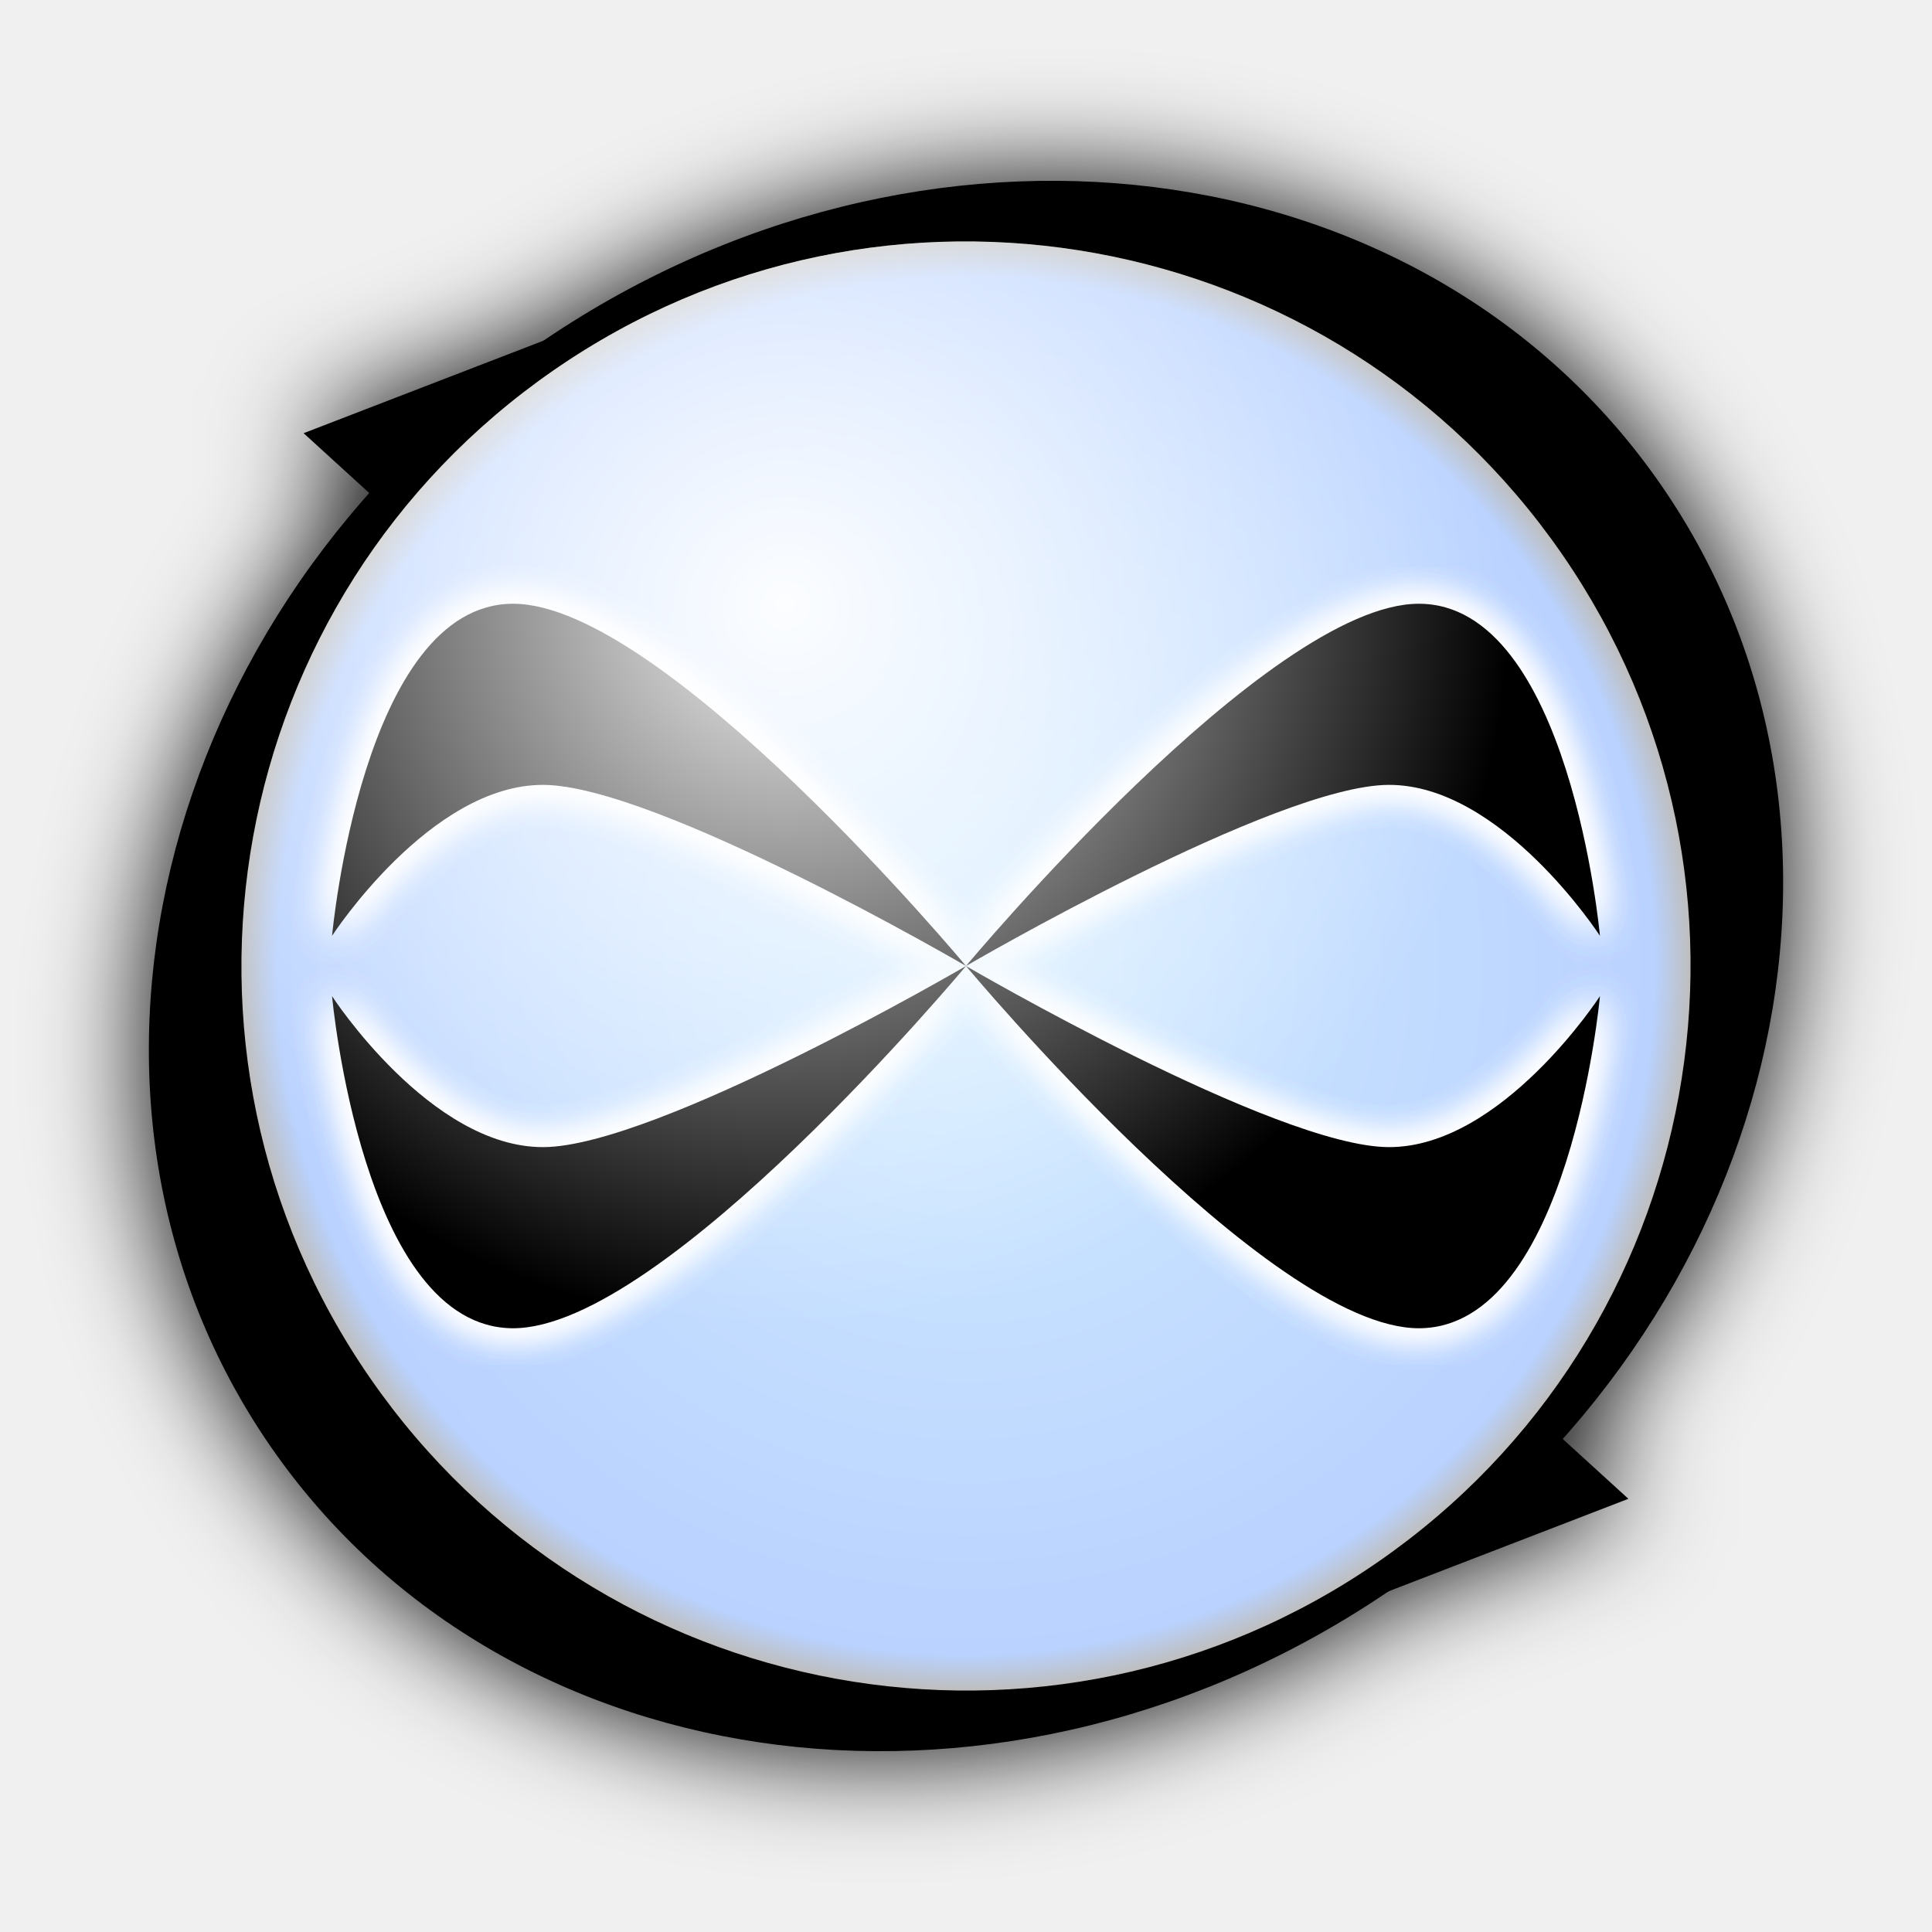
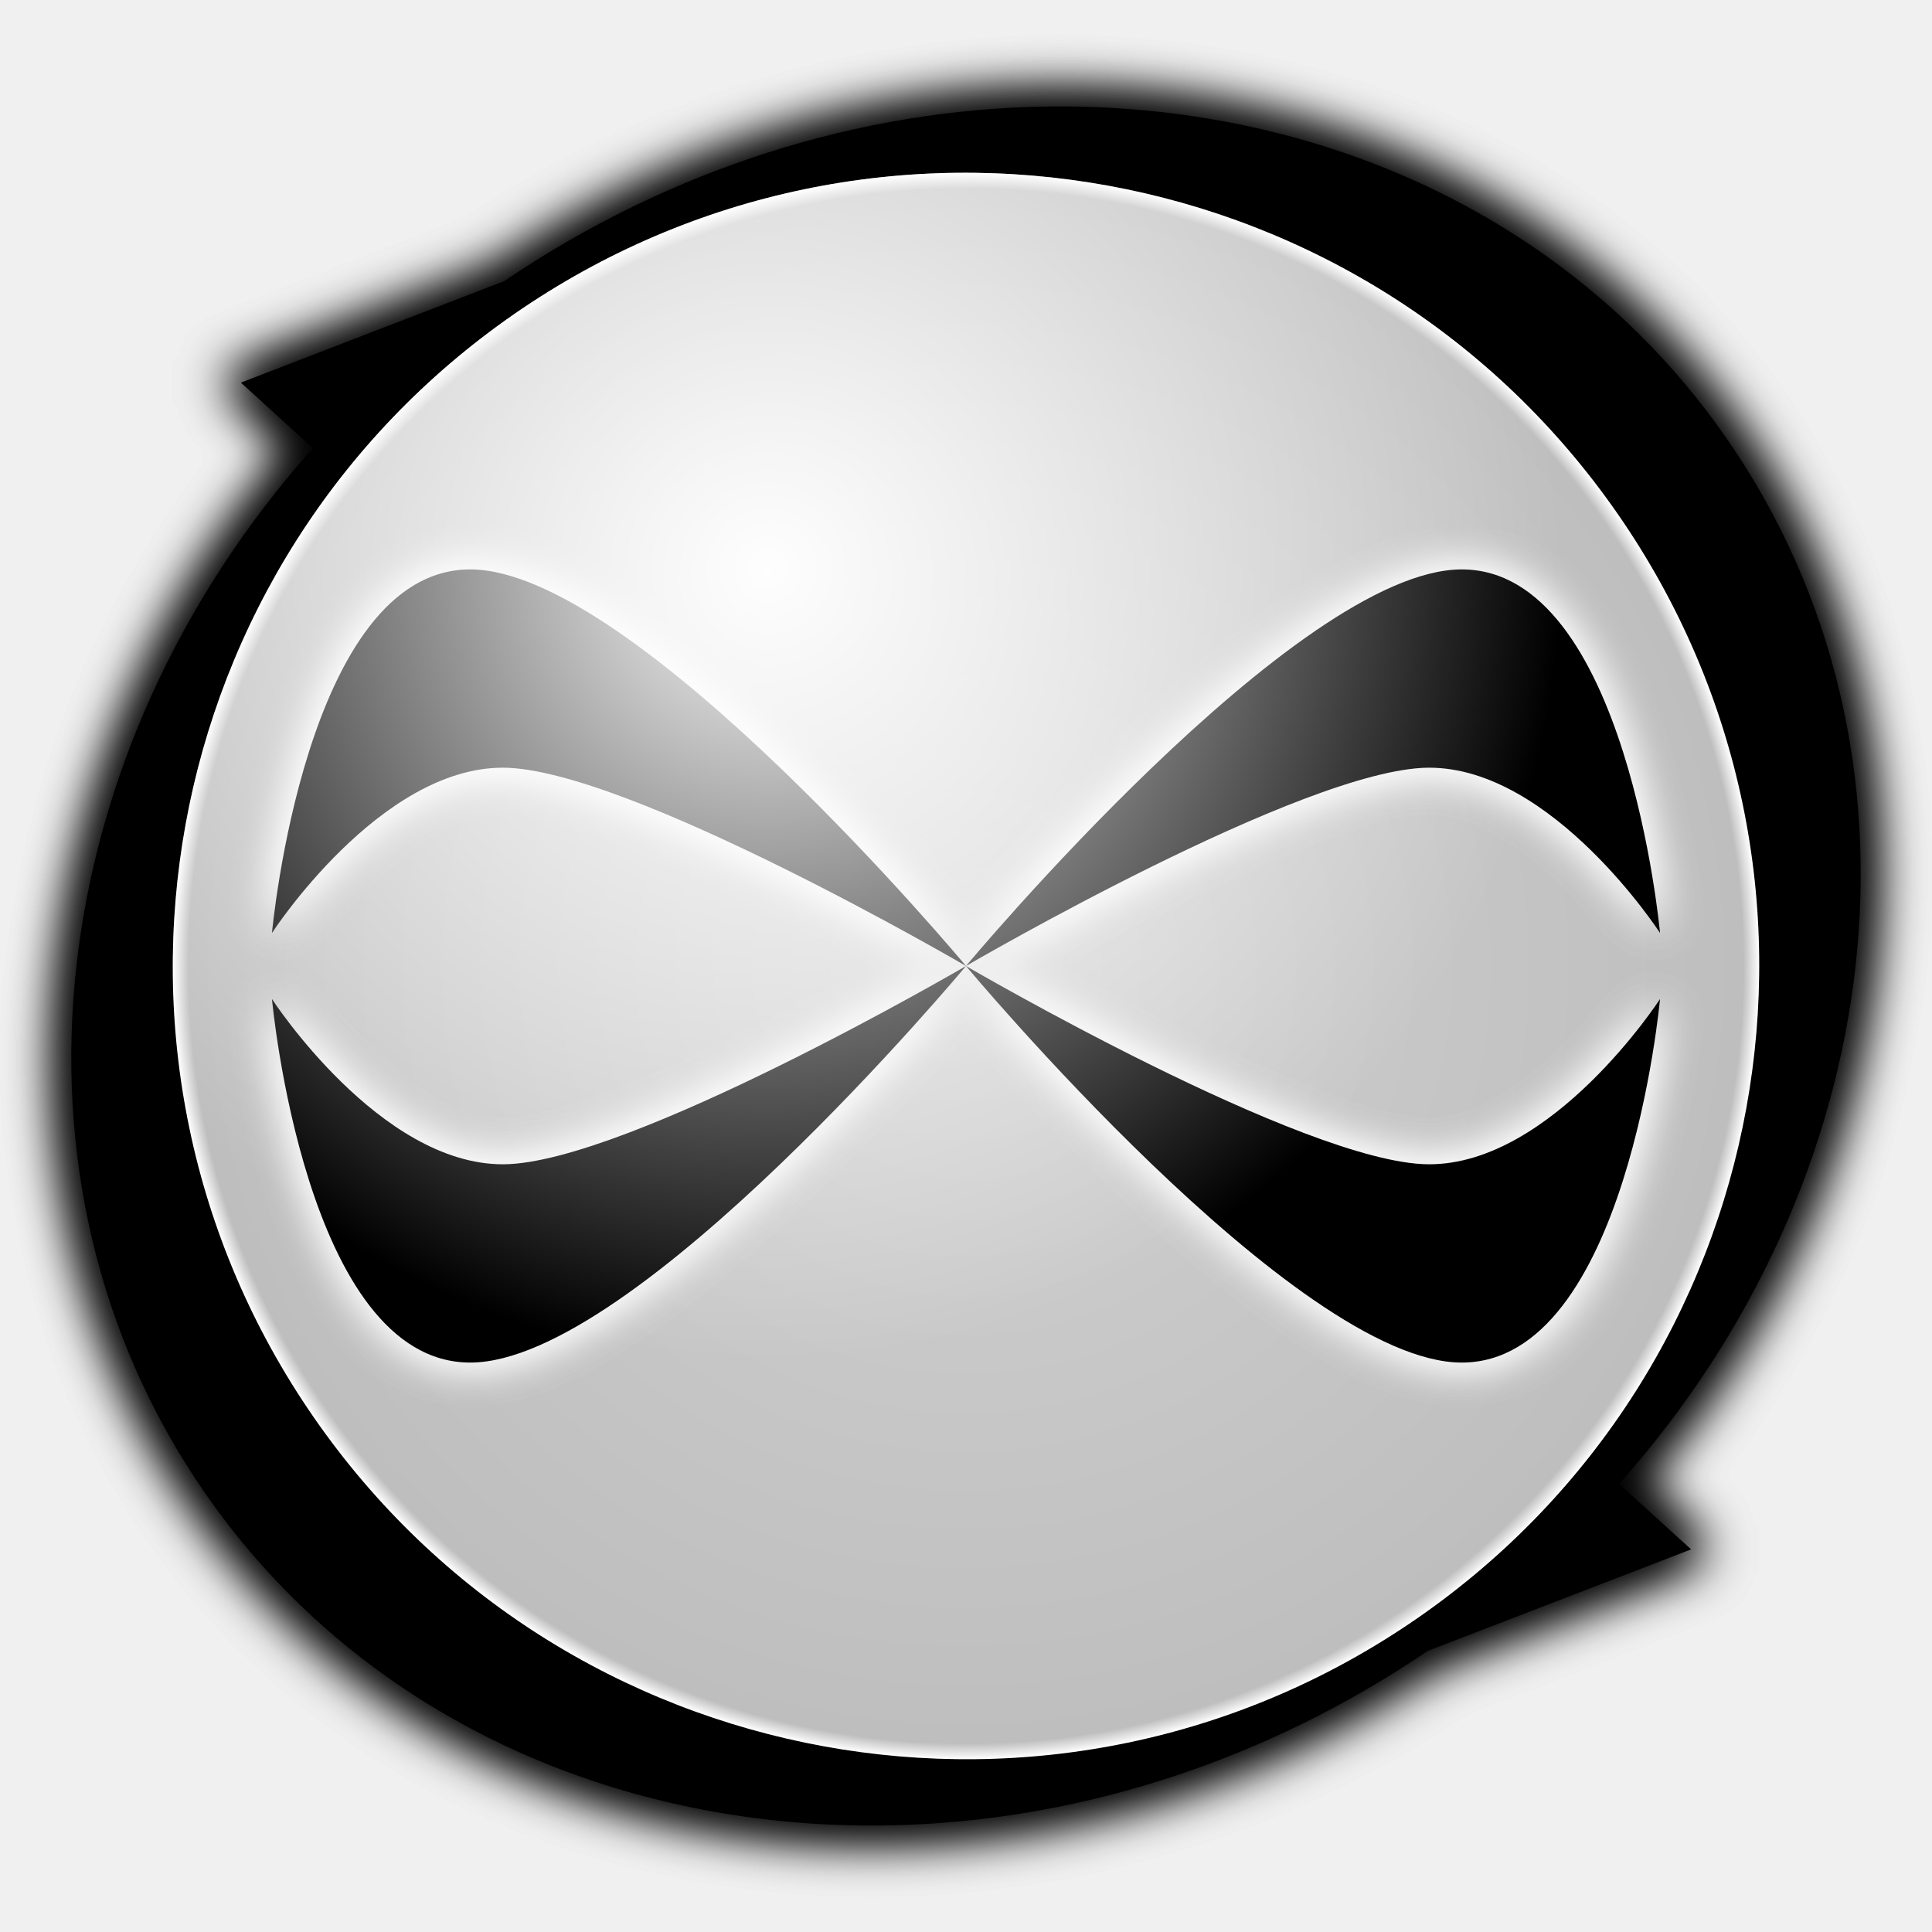
<svg xmlns="http://www.w3.org/2000/svg" xmlns:xlink="http://www.w3.org/1999/xlink" width="128" height="128" id="svg4092" version="1.1">
  <defs id="defs4094">
+     <linearGradient id="linearGradient3894">
+       <stop id="stop3896" offset="0" style="stop-color:#d2d2d2;stop-opacity:1;" />
+       <stop style="stop-color:#bebebe;stop-opacity:1;" offset="0.98" id="stop3902" />
+       <stop id="stop3898" offset="1" style="stop-color:#ffffff;stop-opacity:1;" />
+     </linearGradient>
    <linearGradient id="linearGradient4278">
-       <stop style="stop-color:#ffffff;stop-opacity:0.941;" offset="0" id="stop4280" />
+       <stop style="stop-color:#ffffff;stop-opacity:0.98;" offset="0" id="stop4280" />
      <stop style="stop-color:#ffffff;stop-opacity:0;" offset="1" id="stop4282" />
    </linearGradient>
    <linearGradient id="linearGradient5285">
      <stop style="stop-color:#000000;stop-opacity:1;" offset="0" id="stop5287" />
      <stop id="stop3951" offset="0.036" style="stop-color:#000000;stop-opacity:1;" />
      <stop id="stop3949" offset="0.105" style="stop-color:#ffffff;stop-opacity:1;" />
      <stop id="stop5299" offset="0.161" style="stop-color:#000000;stop-opacity:1;" />
      <stop style="stop-color:#000000;stop-opacity:1;" offset="0.5" id="stop3953" />
      <stop id="stop5297" offset="0.635" style="stop-color:#000000;stop-opacity:1;" />
      <stop id="stop5295" offset="0.803" style="stop-color:#ffffff;stop-opacity:1;" />
      <stop style="stop-color:#000000;stop-opacity:1;" offset="0.905" id="stop3955" />
      <stop style="stop-color:#000000;stop-opacity:1;" offset="1" id="stop5289" />
    </linearGradient>
    <linearGradient id="linearGradient5273">
      <stop id="stop5275" offset="0" style="stop-color:#000000;stop-opacity:1;" />
      <stop style="stop-color:#000000;stop-opacity:1;" offset="0.13" id="stop3959" />
      <stop style="stop-color:#ffffff;stop-opacity:1;" offset="0.5" id="stop5279" />
      <stop id="stop3957" offset="0.87" style="stop-color:#000000;stop-opacity:1;" />
      <stop id="stop5277" offset="1" style="stop-color:#000000;stop-opacity:1;" />
    </linearGradient>
    <linearGradient id="linearGradient5246">
      <stop id="stop5248" offset="0" style="stop-color:#ffffff;stop-opacity:0.514;" />
      <stop id="stop5250" offset="1" style="stop-color:#ffffff;stop-opacity:0;" />
    </linearGradient>
    <linearGradient id="linearGradient4273">
      <stop style="stop-color:#d1ecff;stop-opacity:1;" offset="0" id="stop4275" />
      <stop id="stop3948" offset="0.95" style="stop-color:#b9d2ff;stop-opacity:1;" />
      <stop style="stop-color:#bebebe;stop-opacity:1;" offset="1" id="stop4277" />
    </linearGradient>
    <radialGradient xlink:href="#linearGradient4273" id="radialGradient4265" cx="64" cy="64" fx="64" fy="64" r="48" gradientUnits="userSpaceOnUse" />
    <radialGradient xlink:href="#linearGradient4273" id="radialGradient4446" gradientUnits="userSpaceOnUse" cx="64" cy="64" fx="64" fy="64" r="48" />
    <linearGradient xlink:href="#linearGradient5246" id="linearGradient5244" x1="18" y1="64" x2="110" y2="64" gradientUnits="userSpaceOnUse" />
    <linearGradient xlink:href="#linearGradient5273" id="linearGradient5271" x1="24" y1="988.362" x2="104" y2="988.362" gradientUnits="userSpaceOnUse" />
    <linearGradient xlink:href="#linearGradient5285" id="linearGradient5305" x1="25.026" y1="989.362" x2="105.026" y2="989.362" gradientUnits="userSpaceOnUse" />
    <linearGradient xlink:href="#linearGradient5273" id="linearGradient5535" gradientUnits="userSpaceOnUse" x1="24" y1="988.362" x2="104" y2="988.362" />
    <linearGradient xlink:href="#linearGradient5285" id="linearGradient5541" gradientUnits="userSpaceOnUse" x1="25.026" y1="989.362" x2="105.026" y2="989.362" />
-     <filter id="filter3936">
-       <feGaussianBlur stdDeviation="3.716" id="feGaussianBlur3938" />
-     </filter>
    <filter id="filter4232">
      <feGaussianBlur stdDeviation="1.32" id="feGaussianBlur4234" />
    </filter>
    <radialGradient xlink:href="#linearGradient4273" id="radialGradient4274" gradientUnits="userSpaceOnUse" cx="64" cy="64" fx="64" fy="64" r="48" />
-     <radialGradient xlink:href="#linearGradient4278" id="radialGradient4284" cx="37.436" cy="60.211" fx="37.436" fy="60.211" r="48" gradientUnits="userSpaceOnUse" />
    <radialGradient xlink:href="#linearGradient4273" id="radialGradient4333" gradientUnits="userSpaceOnUse" cx="64" cy="64" fx="64" fy="64" r="48" />
-     <radialGradient xlink:href="#linearGradient4273" id="radialGradient4352" gradientUnits="userSpaceOnUse" cx="64" cy="64" fx="64" fy="64" r="48" />
+     <radialGradient xlink:href="#linearGradient3894" id="radialGradient3975" gradientUnits="userSpaceOnUse" cx="64" cy="64" fx="64" fy="64" r="48" />
+     <radialGradient xlink:href="#linearGradient4278" id="radialGradient3977" gradientUnits="userSpaceOnUse" cx="37.436" cy="60.211" fx="37.436" fy="60.211" r="48" />
+     <filter id="filter4259">
+       <feGaussianBlur stdDeviation="1.758" id="feGaussianBlur4261" />
+     </filter>
+     <filter id="filter4263">
+       <feGaussianBlur stdDeviation="1.758" id="feGaussianBlur4265" />
+     </filter>
  </defs>
  <g id="layer1" transform="translate(0,-924.3622)">
-     <g id="g4286">
-       <g transform="translate(5.64e-6,6.8000004e-6)" style="fill:#323232;fill-opacity:1" id="g3970">
-         <g id="g3871">
-           <path style="fill:#000000;fill-opacity:1;stroke:none" d="M 31.941,963.839 20.115,953.062 36.805,946.625 z" id="path4431" />
-           <path id="path4287" d="m 96.059,1012.885 11.826,10.777 -16.69,6.437 z" style="fill:#000000;fill-opacity:1;stroke:none" />
-           <path transform="matrix(0.5080711,0.7342055,-0.8223101,0.5690396,84.11129,904.9545)" d="M 120,64 C 120,94.928 94.928,120 64,120 33.072,120 8,94.928 8,64 8,33.072 33.072,8 64,8 c 30.928,0 56,25.072 56,56 z" id="path4106" style="fill:#000000;fill-opacity:1;stroke:none" />
-         </g>
-       </g>
-       <g transform="translate(5.64e-6,6.8000004e-6)" id="g3975" style="fill:#000000;fill-opacity:1;filter:url(#filter3936)">
-         <path style="fill:#000000;fill-opacity:1;stroke:none" d="M 31.941,963.839 20.115,953.062 36.805,946.625 z" id="path3977" />
-         <path id="path3979" d="m 96.059,1012.885 11.826,10.777 -16.69,6.437 z" style="fill:#000000;fill-opacity:1;stroke:none" />
-         <path transform="matrix(0.5080711,0.7342055,-0.8223101,0.5690396,84.11129,904.9545)" d="M 120,64 C 120,94.928 94.928,120 64,120 33.072,120 8,94.928 8,64 8,33.072 33.072,8 64,8 c 30.928,0 56,25.072 56,56 z" id="path3981" style="fill:#000000;fill-opacity:1;stroke:none" />
-       </g>
+     <g id="g4267" style="opacity:1;fill:#000000;fill-opacity:1">
+       <path id="path4167" d="m 69.25,930.956 c -12.196,0.202 -24.83,4.021 -36.094,11.656 l -17.594,6.781 4.812,4.375 c -18.002,20.181 -21.718,48.829 -7.219,69.781 17.229,24.898 53.688,29.543 81.688,10.562 l 17.594,-6.781 -4.812,-4.375 c 18.003,-20.181 21.718,-48.829 7.219,-69.781 C 104.545,938.292 87.372,930.655 69.25,930.956 z" style="opacity:1;fill:#000000;fill-opacity:1;stroke:#000000;stroke-width:1.104;stroke-opacity:1;filter:url(#filter4259)" transform="matrix(0.9918232,0,0,0.9918232,0.5233117,8.081609)" />
+       <path transform="matrix(0.9918232,0,0,0.9918232,0.5233117,8.081609)" style="opacity:1;fill:#000000;fill-opacity:1;stroke:#000000;stroke-width:1.104;stroke-opacity:1;filter:url(#filter4263)" d="m 69.25,930.956 c -12.196,0.202 -24.83,4.021 -36.094,11.656 l -17.594,6.781 4.812,4.375 c -18.002,20.181 -21.718,48.829 -7.219,69.781 17.229,24.898 53.688,29.543 81.688,10.562 l 17.594,-6.781 -4.812,-4.375 c 18.003,-20.181 21.718,-48.829 7.219,-69.781 C 104.545,938.292 87.372,930.655 69.25,930.956 z" id="path4006" />
    </g>
-     <path transform="matrix(0.5690396,0.8223101,-0.8223101,0.5690396,80.20931,899.3158)" d="M 112,64 C 112,90.51 90.51,112 64,112 37.49,112 16,90.51 16,64 16,37.49 37.49,16 64,16 c 26.51,0 48,21.49 48,48 z" id="path3942" style="fill:url(#radialGradient4352);fill-opacity:1;fill-rule:evenodd;stroke:none" />
-     <g id="g4078" style="fill:#ffffff;fill-opacity:1;filter:url(#filter4232)" transform="translate(0,-9.9999997e-6)">
+     <path style="fill:#000000;fill-opacity:1;stroke:#ffffff;stroke-width:0;stroke-miterlimit:4;stroke-opacity:1;stroke-dasharray:none" d="m 69.207,931.425 c -12.097,0.201 -24.627,3.988 -35.799,11.561 l -17.45,6.726 4.773,4.339 c -17.855,20.016 -21.54,48.429 -7.16,69.211 17.089,24.694 53.249,29.301 81.02,10.476 l 17.45,-6.726 -4.773,-4.339 c 17.855,-20.016 21.54,-48.429 7.16,-69.211 -10.214,-14.76 -27.247,-22.335 -45.221,-22.037 z" id="path4431" />
+     <path style="fill:url(#radialGradient3975);fill-opacity:1;fill-rule:evenodd;stroke:none" id="path3882" d="M 112,64 C 112,90.51 90.51,112 64,112 37.49,112 16,90.51 16,64 16,37.49 37.49,16 64,16 c 26.51,0 48,21.49 48,48 z" transform="matrix(0.6229699,0.900244,-0.900244,0.6229699,81.74554,890.8765)" />
+     <g id="g3904" transform="matrix(1.094774,0,0,1.094774,-6.065555,-93.67133)">
+       <path transform="translate(0,-9.9999997e-6)" id="path4238" d="m 64,988.362 c 0,0 20,-24 30,-24 10,0 12,22 12,22 0,0 -6.509,-10.031 -14,-10 -7.491,0.032 -28,12 -28,12 z" style="fill:#ffffff;fill-opacity:1;stroke:none;filter:url(#filter4232)" />
+       <path transform="translate(0,-9.9999997e-6)" style="fill:#ffffff;fill-opacity:1;stroke:none;filter:url(#filter4232)" d="m 64,988.362 c 0,0 20,24 30,24 10,0 12,-22 12,-22 0,0 -6.509,10.031 -14,10 -7.491,-0.032 -28,-12 -28,-12 z" id="path4240" />
+       <path transform="translate(0,-9.9999997e-6)" id="path4242" d="m 64,988.362 c 0,0 -20,-24 -30,-24 -10,0 -12,22 -12,22 0,0 6.509,-10.031 14,-10 7.491,0.032 28,12 28,12 z" style="fill:#ffffff;fill-opacity:1;stroke:none;filter:url(#filter4232)" />
+       <path transform="translate(0,-9.9999997e-6)" style="fill:#ffffff;fill-opacity:1;stroke:none;filter:url(#filter4232)" d="m 64,988.362 c 0,0 -20,24 -30,24 -10,0 -12,-22 -12,-22 0,0 6.509,10.031 14,10 7.491,-0.032 28,-12 28,-12 z" id="path4244" />
+     </g>
+     <g id="g4078" style="fill:#ffffff;fill-opacity:1;filter:url(#filter4232)" transform="matrix(1.094774,0,0,1.094774,-6.065555,-93.67134)">
      <path style="fill:#ffffff;fill-opacity:1;stroke:none" d="m 64,988.362 c 0,0 20,-24 30,-24 10,0 12,22 12,22 0,0 -6.509,-10.031 -14,-10 -7.491,0.032 -28,12 -28,12 z" id="path4080" />
      <path id="path4082" d="m 64,988.362 c 0,0 20,24 30,24 10,0 12,-22 12,-22 0,0 -6.509,10.031 -14,10 -7.491,-0.032 -28,-12 -28,-12 z" style="fill:#ffffff;fill-opacity:1;stroke:none" />
      <path style="fill:#ffffff;fill-opacity:1;stroke:none" d="m 64,988.362 c 0,0 -20,-24 -30,-24 -10,0 -12,22 -12,22 0,0 6.509,-10.031 14,-10 7.491,0.032 28,12 28,12 z" id="path4084" />
      <path id="path4086" d="m 64,988.362 c 0,0 -20,24 -30,24 -10,0 -12,-22 -12,-22 0,0 6.509,10.031 14,10 7.491,-0.032 28,-12 28,-12 z" style="fill:#ffffff;fill-opacity:1;stroke:none" />
    </g>
-     <g id="g3904">
-       <path transform="translate(0,-9.9999997e-6)" id="path4238" d="m 64,988.362 c 0,0 20,-24 30,-24 10,0 12,22 12,22 0,0 -6.509,-10.031 -14,-10 -7.491,0.032 -28,12 -28,12 z" style="fill:#ffffff;fill-opacity:1;stroke:none;filter:url(#filter4232)" />
-       <path transform="translate(0,-9.9999997e-6)" style="fill:#ffffff;fill-opacity:1;stroke:none;filter:url(#filter4232)" d="m 64,988.362 c 0,0 20,24 30,24 10,0 12,-22 12,-22 0,0 -6.509,10.031 -14,10 -7.491,-0.032 -28,-12 -28,-12 z" id="path4240" />
-       <path transform="translate(0,-9.9999997e-6)" id="path4242" d="m 64,988.362 c 0,0 -20,-24 -30,-24 -10,0 -12,22 -12,22 0,0 6.509,-10.031 14,-10 7.491,0.032 28,12 28,12 z" style="fill:#ffffff;fill-opacity:1;stroke:none;filter:url(#filter4232)" />
-       <path transform="translate(0,-9.9999997e-6)" style="fill:#ffffff;fill-opacity:1;stroke:none;filter:url(#filter4232)" d="m 64,988.362 c 0,0 -20,24 -30,24 -10,0 -12,-22 -12,-22 0,0 6.509,10.031 14,10 7.491,-0.032 28,-12 28,-12 z" id="path4244" />
-     </g>
-     <g id="g3910">
-       <path style="fill:#ffffff;fill-opacity:1;stroke:none;filter:url(#filter4232)" d="m 64,988.362 c 0,0 20,-24 30,-24 10,0 12,22 12,22 0,0 -6.509,-10.031 -14,-10 -7.491,0.032 -28,12 -28,12 z" id="path3912" transform="translate(0,-9.9999997e-6)" />
-       <path id="path3914" d="m 64,988.362 c 0,0 20,24 30,24 10,0 12,-22 12,-22 0,0 -6.509,10.031 -14,10 -7.491,-0.032 -28,-12 -28,-12 z" style="fill:#ffffff;fill-opacity:1;stroke:none;filter:url(#filter4232)" transform="translate(0,-9.9999997e-6)" />
-       <path style="fill:#ffffff;fill-opacity:1;stroke:none;filter:url(#filter4232)" d="m 64,988.362 c 0,0 -20,-24 -30,-24 -10,0 -12,22 -12,22 0,0 6.509,-10.031 14,-10 7.491,0.032 28,12 28,12 z" id="path3916" transform="translate(0,-9.9999997e-6)" />
-       <path id="path3918" d="m 64,988.362 c 0,0 -20,24 -30,24 -10,0 -12,-22 -12,-22 0,0 6.509,10.031 14,10 7.491,-0.032 28,-12 28,-12 z" style="fill:#ffffff;fill-opacity:1;stroke:none;filter:url(#filter4232)" transform="translate(0,-9.9999997e-6)" />
-     </g>
-     <g id="g3920">
-       <path transform="translate(0,-9.9999997e-6)" id="path3922" d="m 64,988.362 c 0,0 20,-24 30,-24 10,0 12,22 12,22 0,0 -6.509,-10.031 -14,-10 -7.491,0.032 -28,12 -28,12 z" style="fill:#ffffff;fill-opacity:1;stroke:none;filter:url(#filter4232)" />
-       <path transform="translate(0,-9.9999997e-6)" style="fill:#ffffff;fill-opacity:1;stroke:none;filter:url(#filter4232)" d="m 64,988.362 c 0,0 20,24 30,24 10,0 12,-22 12,-22 0,0 -6.509,10.031 -14,10 -7.491,-0.032 -28,-12 -28,-12 z" id="path3924" />
-       <path transform="translate(0,-9.9999997e-6)" id="path3926" d="m 64,988.362 c 0,0 -20,-24 -30,-24 -10,0 -12,22 -12,22 0,0 6.509,-10.031 14,-10 7.491,0.032 28,12 28,12 z" style="fill:#ffffff;fill-opacity:1;stroke:none;filter:url(#filter4232)" />
-       <path transform="translate(0,-9.9999997e-6)" style="fill:#ffffff;fill-opacity:1;stroke:none;filter:url(#filter4232)" d="m 64,988.362 c 0,0 -20,24 -30,24 -10,0 -12,-22 -12,-22 0,0 6.509,10.031 14,10 7.491,-0.032 28,-12 28,-12 z" id="path3928" />
-     </g>
-     <g id="g3966" transform="translate(0,-9.9999997e-6)">
+     <g id="g3966" transform="matrix(1.094774,0,0,1.094774,-6.065555,-93.67134)">
      <path id="path3940" d="m 64,988.362 c 0,0 20,-24 30,-24 10,0 12,22 12,22 0,0 -6.509,-10.031 -14,-10 -7.491,0.032 -28,12 -28,12 z" style="fill:#000000;fill-opacity:1;stroke:none" />
      <path style="fill:#000000;fill-opacity:1;stroke:none" d="m 64,988.362 c 0,0 20,24 30,24 10,0 12,-22 12,-22 0,0 -6.509,10.031 -14,10 -7.491,-0.032 -28,-12 -28,-12 z" id="path3960" />
      <path id="path3962" d="m 64,988.362 c 0,0 -20,-24 -30,-24 -10,0 -12,22 -12,22 0,0 6.509,-10.031 14,-10 7.491,0.032 28,12 28,12 z" style="fill:#000000;fill-opacity:1;stroke:none" />
      <path style="fill:#000000;fill-opacity:1;stroke:none" d="m 64,988.362 c 0,0 -20,24 -30,24 -10,0 -12,-22 -12,-22 0,0 6.509,10.031 14,10 7.491,-0.032 28,-12 28,-12 z" id="path3964" />
    </g>
-     <path style="fill:url(#radialGradient4284);fill-opacity:1;fill-rule:evenodd;stroke:none" id="path4276" d="m 112,64 a 48,48 0 1 1 -96,0 48,48 0 1 1 96,0 z" transform="matrix(0.5690396,0.8223101,-0.8223101,0.5690396,80.20931,899.3158)" />
+     <path style="fill:url(#radialGradient3977);fill-opacity:1;fill-rule:evenodd;stroke:none" id="path4276" d="M 112,64 C 112,90.51 90.51,112 64,112 37.49,112 16,90.51 16,64 16,37.49 37.49,16 64,16 c 26.51,0 48,21.49 48,48 z" transform="matrix(0.6229699,0.900244,-0.900244,0.6229699,81.74554,890.8765)" />
  </g>
</svg>
